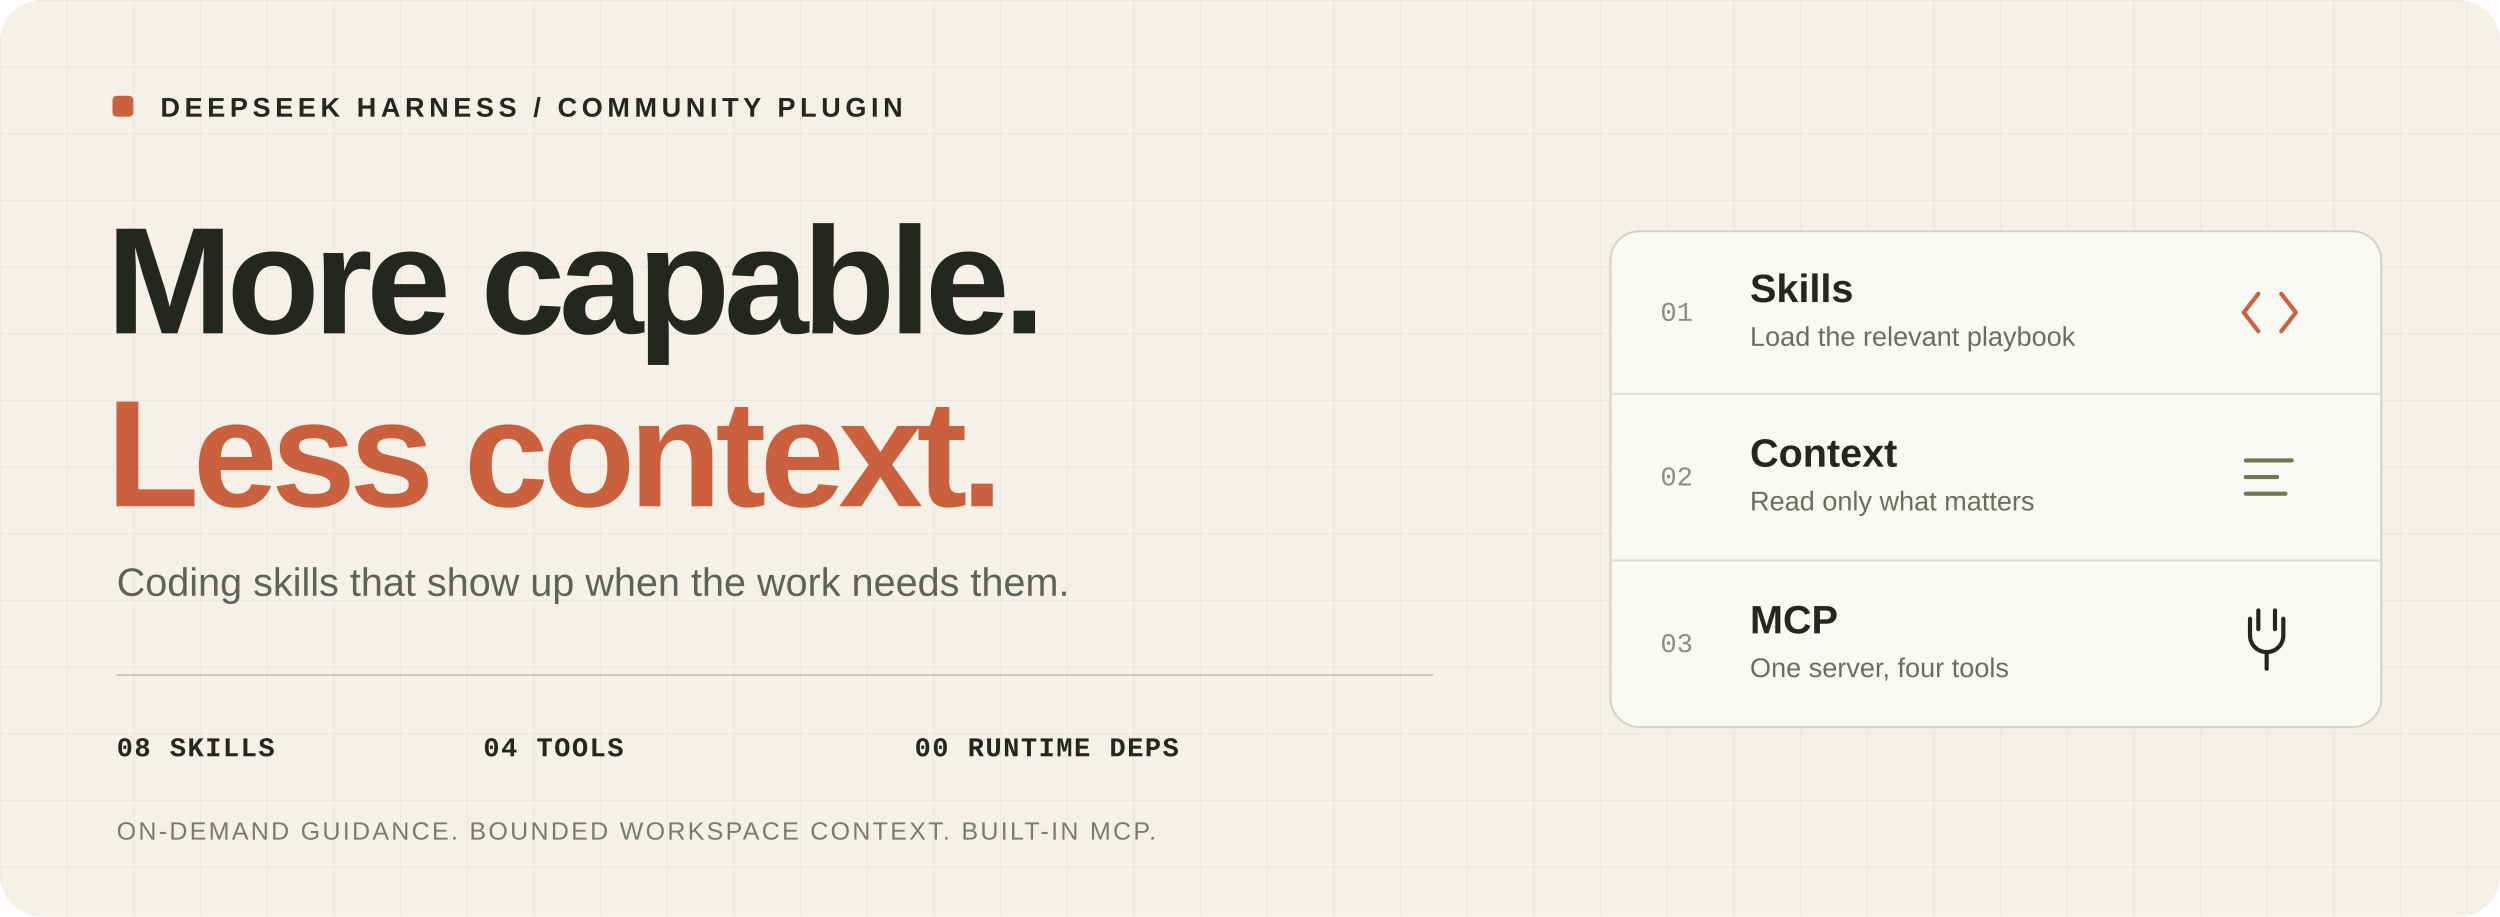
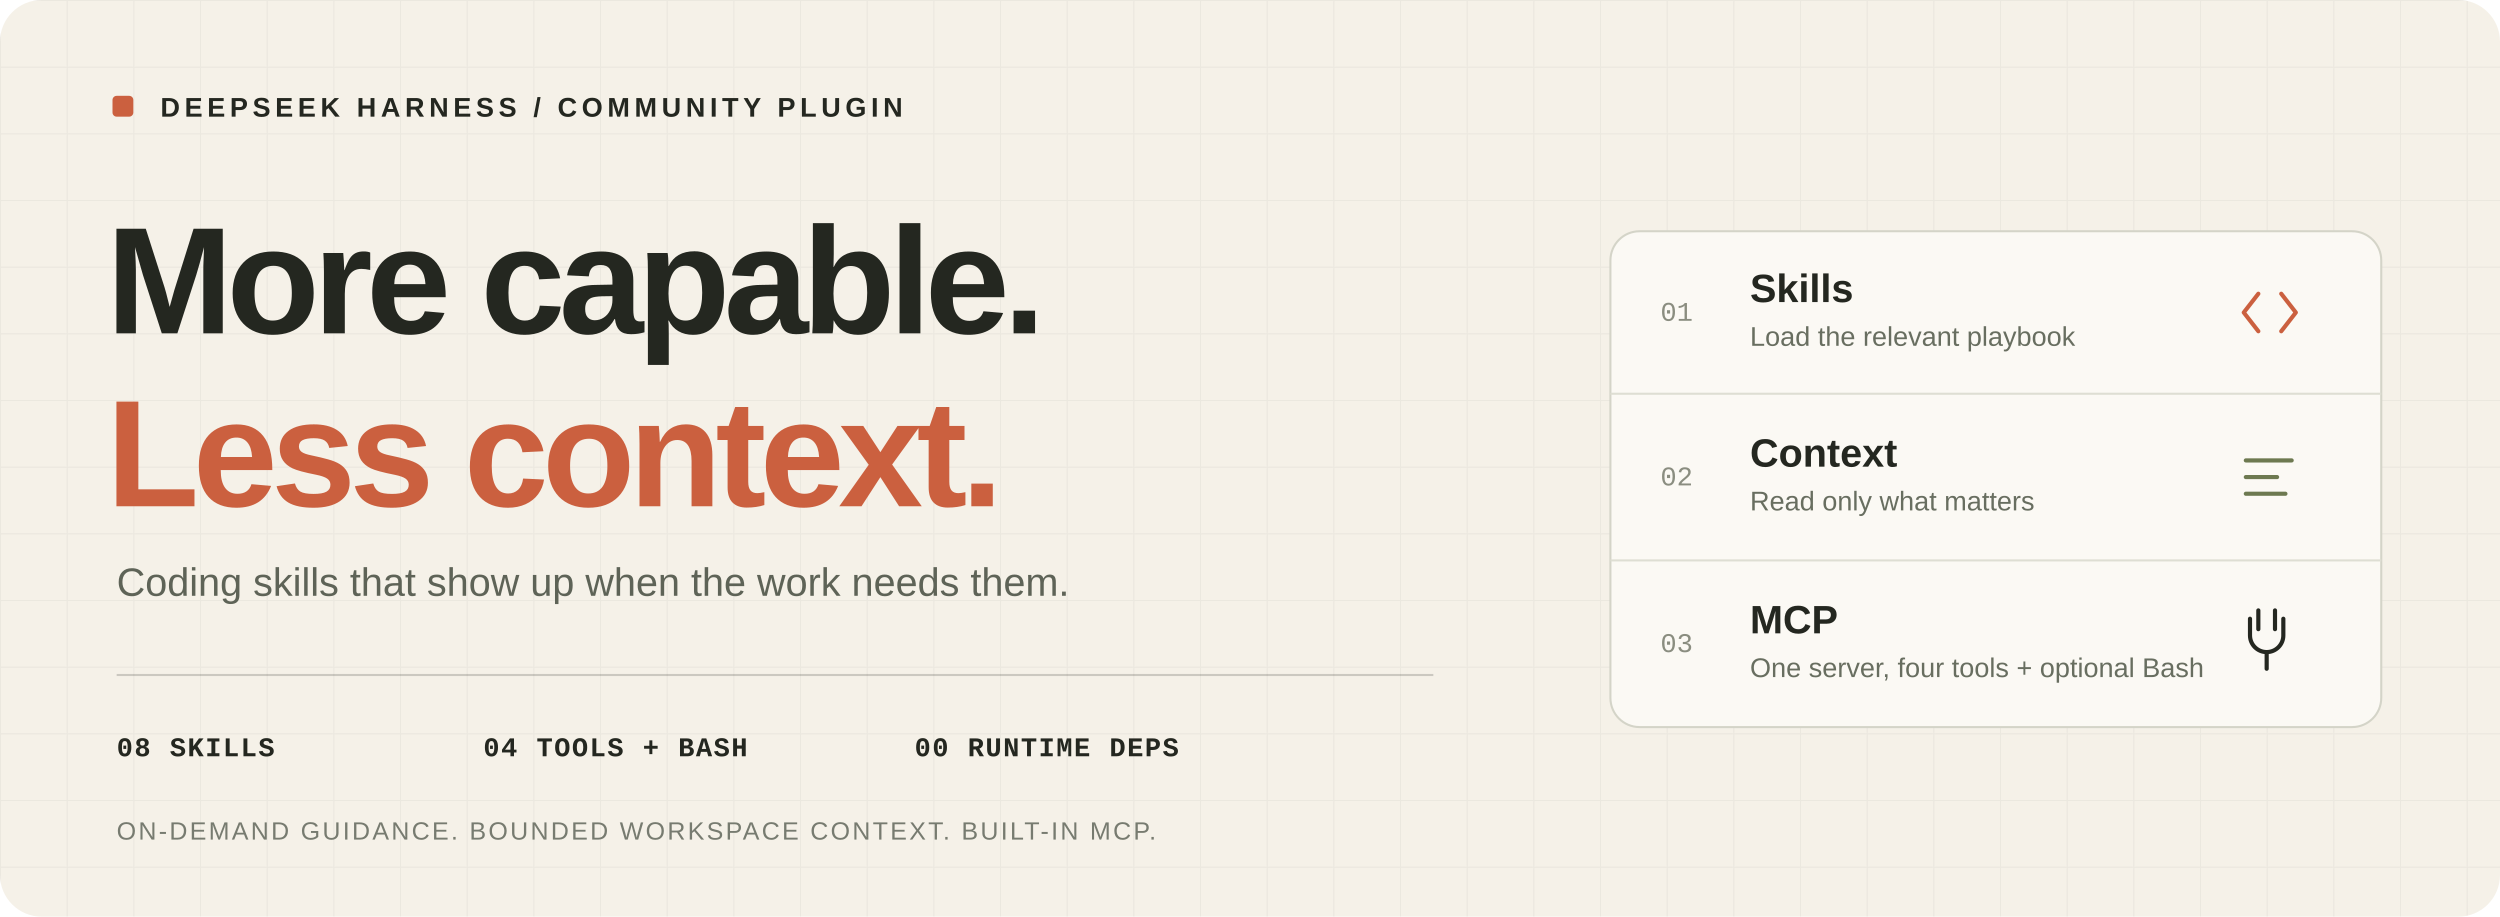
<svg xmlns="http://www.w3.org/2000/svg" width="1200" height="440" viewBox="0 0 1200 440" role="img" aria-labelledby="title desc">
  <defs>
    <pattern id="grid" width="32" height="32" patternUnits="userSpaceOnUse">
      <path d="M32 0H0V32" fill="none" stroke="#242720" stroke-opacity=".045" />
    </pattern>
  </defs>
  <rect width="1200" height="440" rx="20" fill="#f5f1e8" />
  <rect width="1200" height="440" rx="20" fill="url(#grid)" />
  <path d="M1077-65a248 248 0 0 1 248 248" fill="none" stroke="#cb603f" stroke-width="34" opacity=".12" />
  <path d="M1109-65a216 216 0 0 1 216 216" fill="none" stroke="#6d7950" stroke-width="2" opacity=".35" />
  <g font-family="Arial, Helvetica, sans-serif" fill="#242720">
    <rect x="54" y="46" width="10" height="10" rx="2" fill="#cb603f" />
    <text x="77" y="56" font-size="13" font-weight="700" letter-spacing="2.2">DEEPSEEK HARNESS / COMMUNITY PLUGIN</text>
    <text x="51" y="160" font-size="73" font-weight="700" letter-spacing="-3">More capable.</text>
    <text x="51" y="243" font-size="73" font-weight="700" letter-spacing="-3" fill="#cb603f">Less context.</text>
    <text x="56" y="286" font-size="19" fill="#5e6357">Coding skills that show up when the work needs them.</text>
    <path d="M56 324H688" stroke="#242720" stroke-opacity=".2" />
    <g font-family="Consolas, 'Courier New', monospace" font-size="13" font-weight="700" letter-spacing=".7">
      <text x="56" y="363">08 SKILLS</text>
-       <text x="232" y="363">04 TOOLS</text>
+       <text x="232" y="363">04 TOOLS + BASH</text>
      <text x="439" y="363">00 RUNTIME DEPS</text>
    </g>
    <text x="56" y="403" font-size="12" fill="#777b70" letter-spacing="1.1">ON-DEMAND GUIDANCE. BOUNDED WORKSPACE CONTEXT. BUILT-IN MCP.</text>
    <g transform="translate(773 111)">
      <rect width="370" height="238" rx="14" fill="#fbf9f4" stroke="#d4d4c8" />
      <path d="M0 78H370M0 158H370" stroke="#deded3" />
      <g font-family="Consolas, 'Courier New', monospace" font-size="13" fill="#8a8d80">
        <text x="24" y="43">01</text>
        <text x="24" y="122">02</text>
        <text x="24" y="202">03</text>
      </g>
      <g font-size="19" font-weight="700">
        <text x="67" y="34">Skills</text>
        <text x="67" y="113">Context</text>
        <text x="67" y="193">MCP</text>
      </g>
      <g font-size="13" fill="#686e60">
        <text x="67" y="55">Load the relevant playbook</text>
        <text x="67" y="134">Read only what matters</text>
-         <text x="67" y="214">One server, four tools</text>
+         <text x="67" y="214">One server, four tools + optional Bash</text>
      </g>
      <g fill="none" stroke-width="2" stroke-linecap="round" stroke-linejoin="round">
        <path d="m322 30 7 9-7 9m-11-18-7 9 7 9" stroke="#cb603f" />
        <path d="M305 110h22m-22 8h15m-15 8h19" stroke="#6d7950" />
        <path d="M307 186v8a8 8 0 0 0 16 0v-8m-12-4v9m8-9v9m-4 11v8" stroke="#242720" />
      </g>
    </g>
  </g>
</svg>
